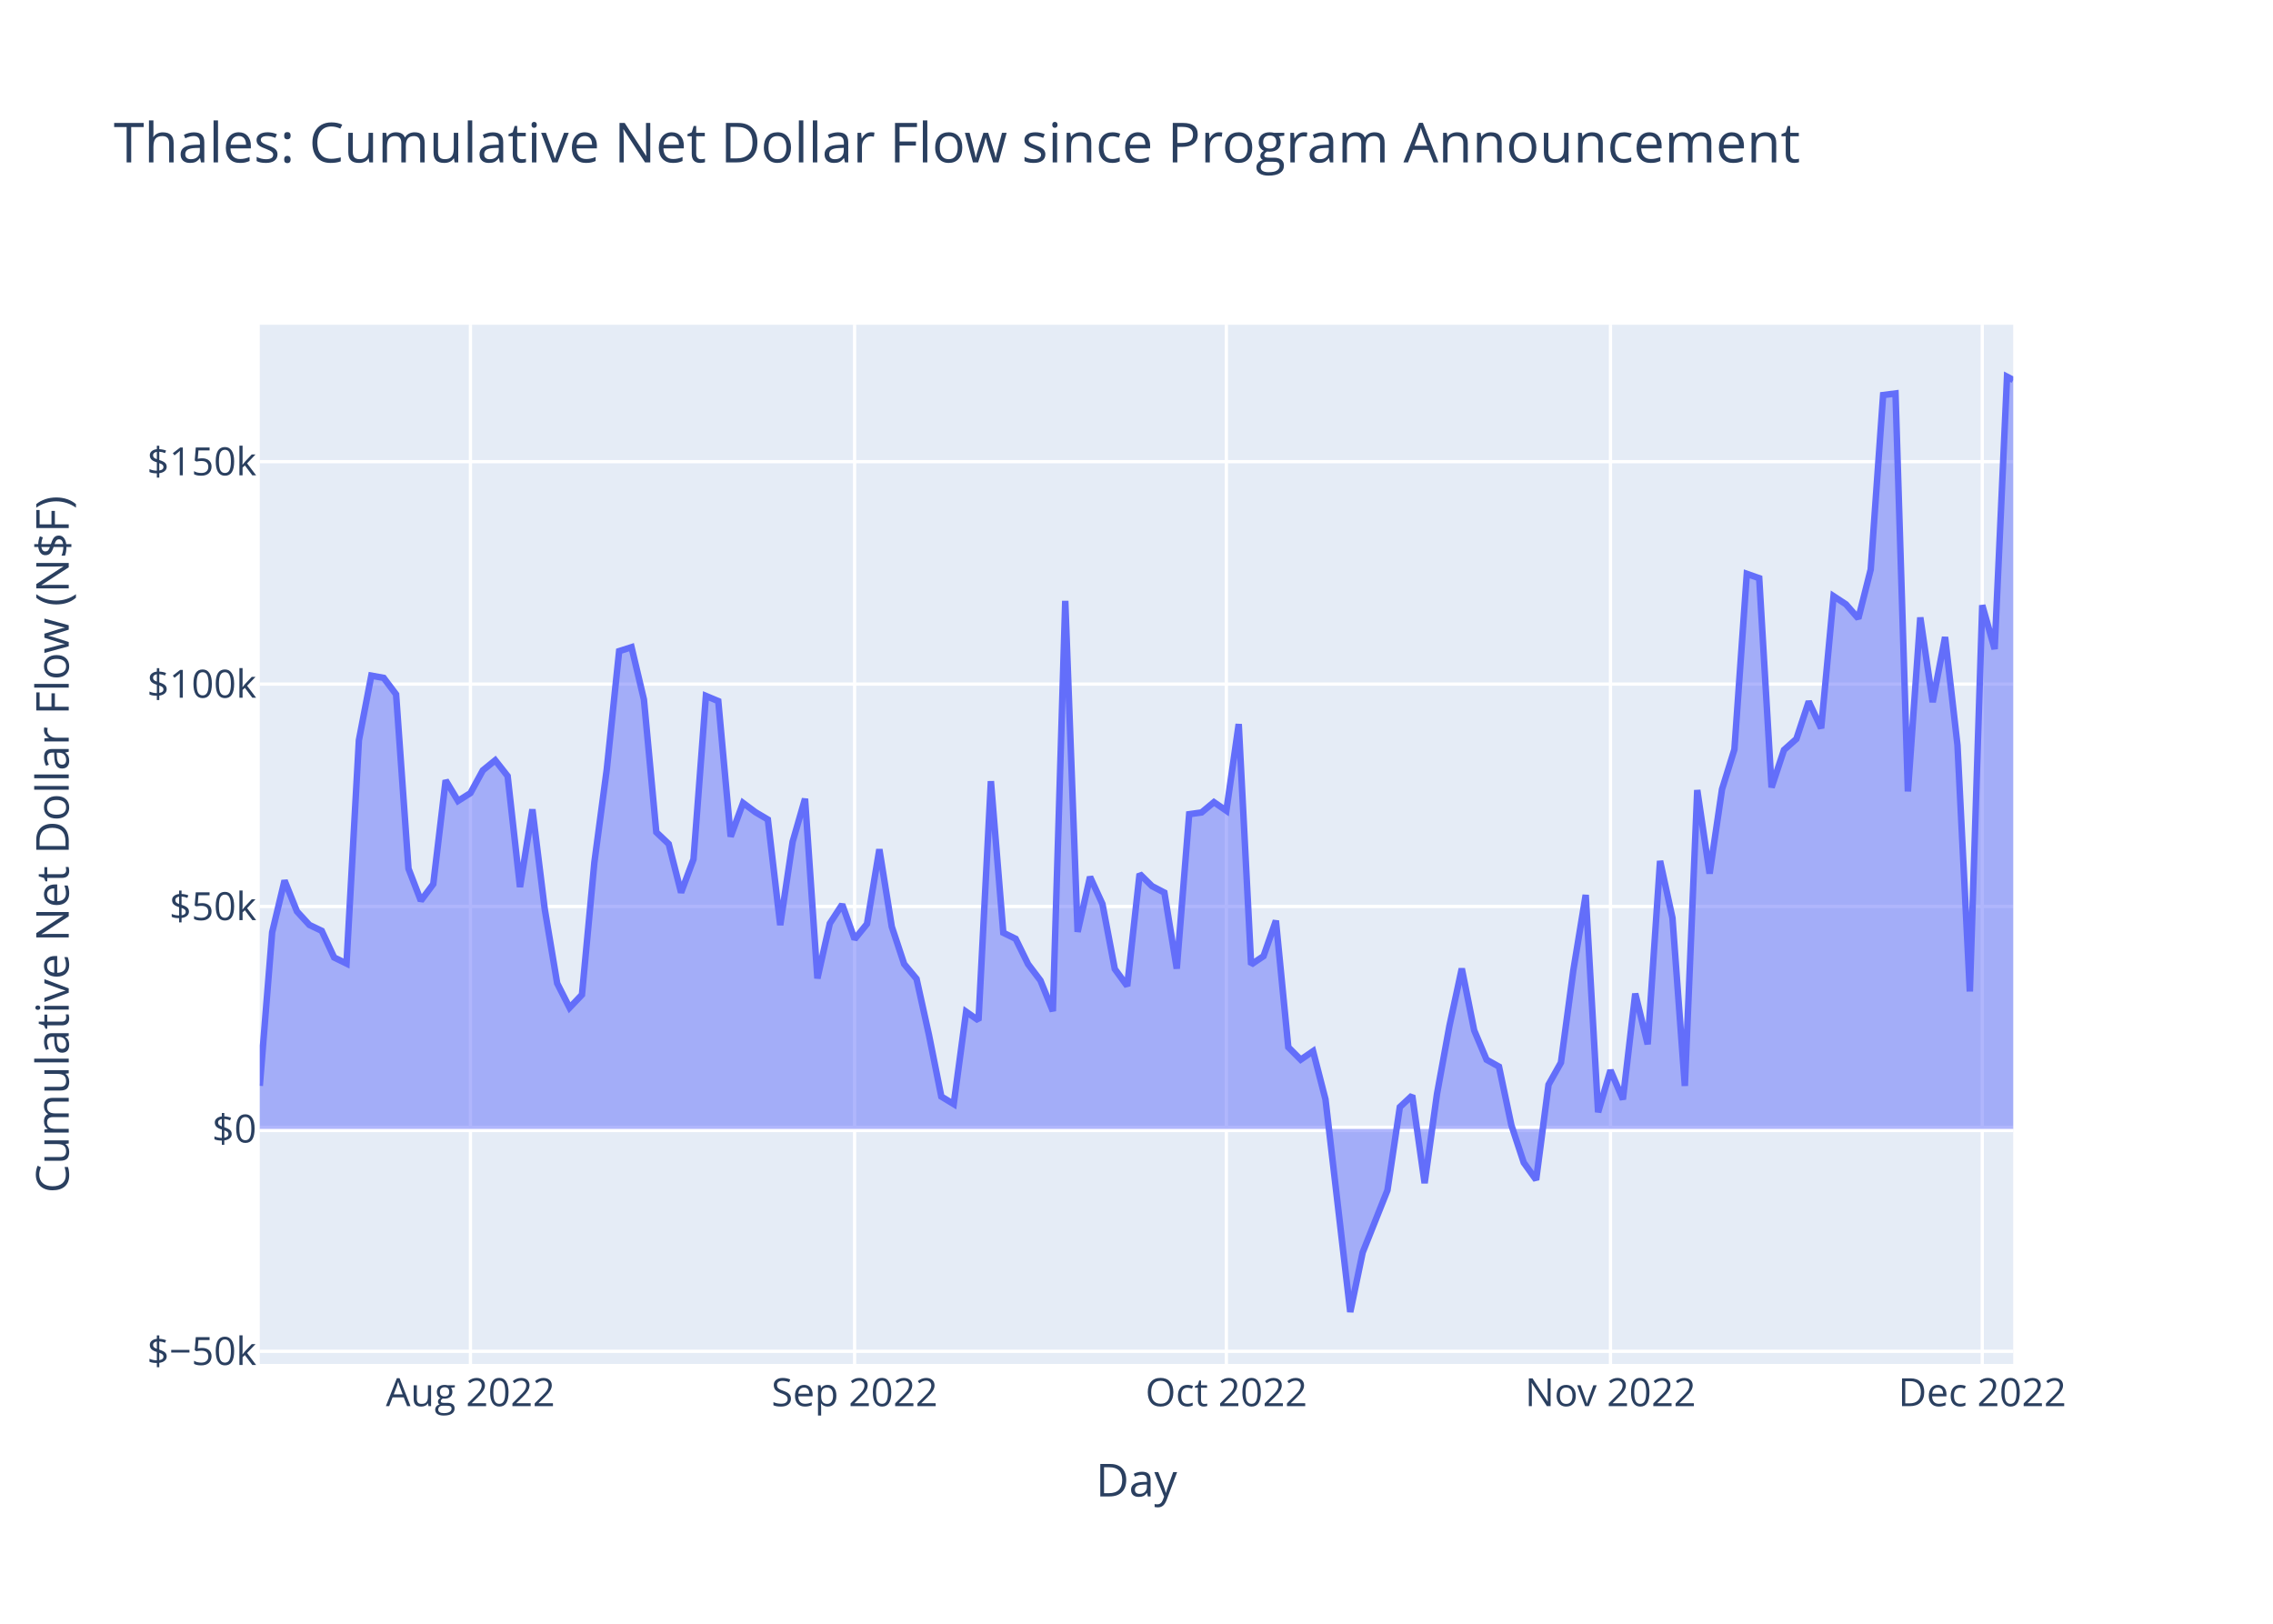
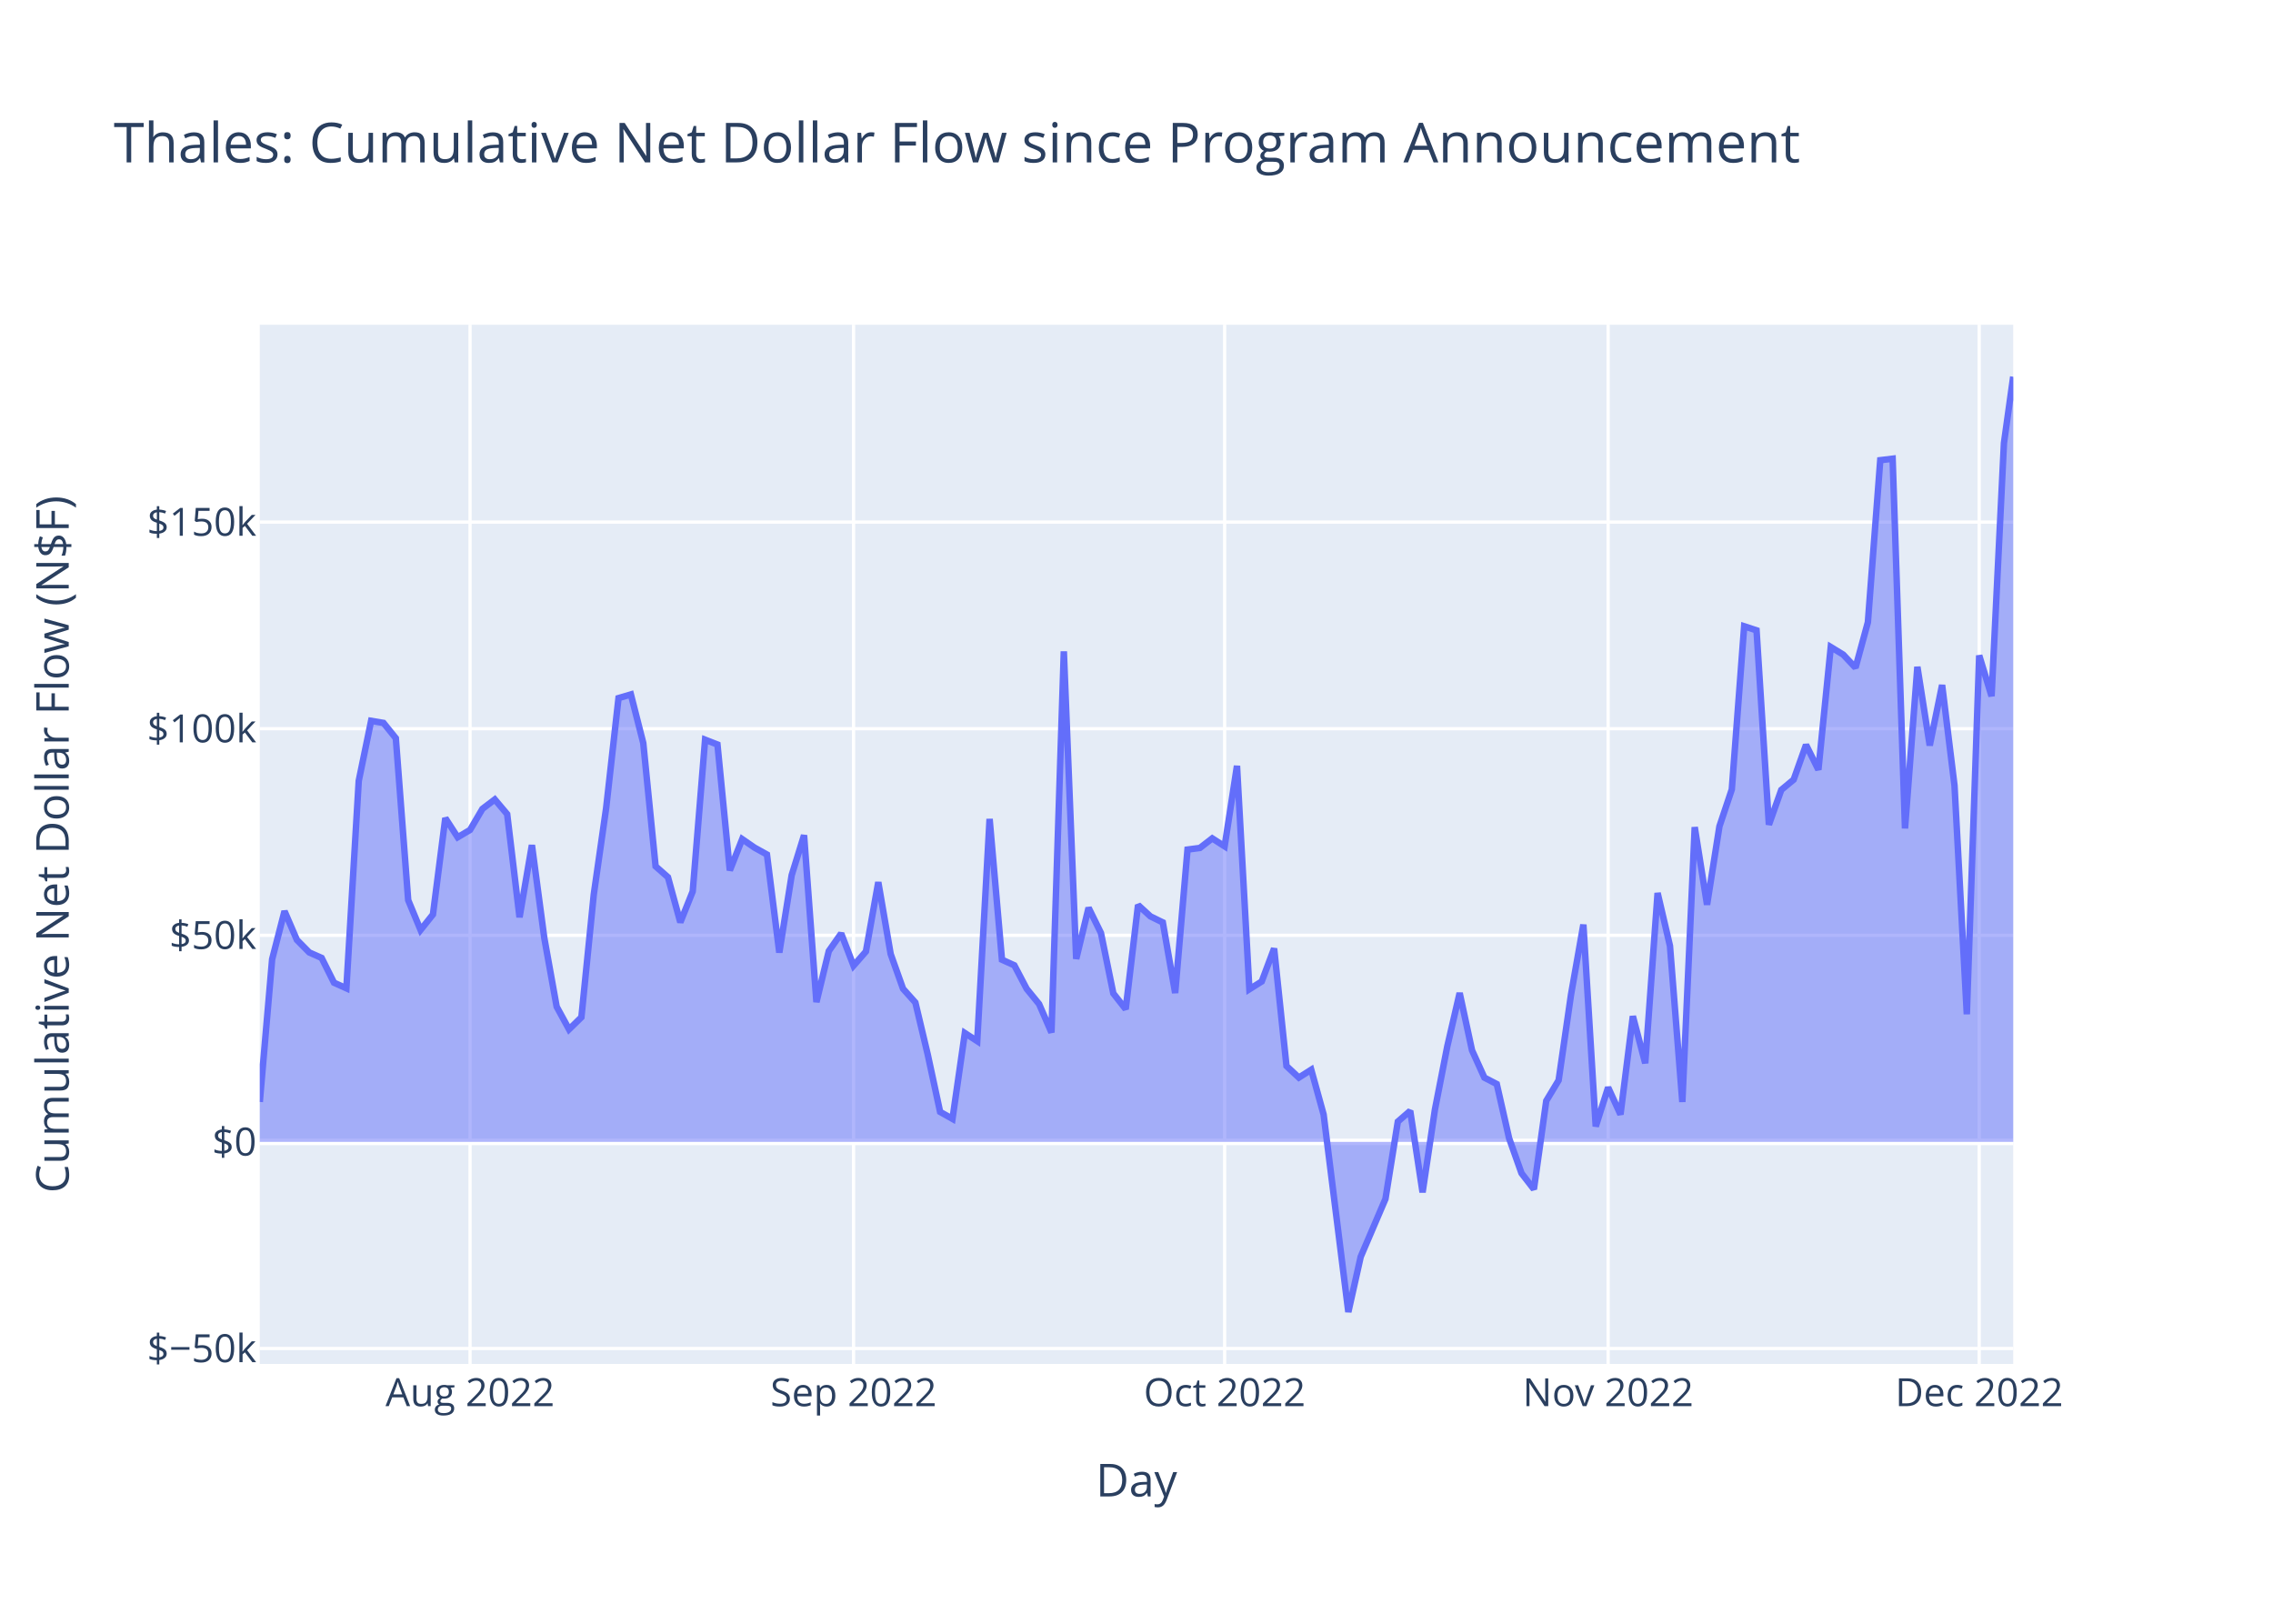
<svg xmlns="http://www.w3.org/2000/svg" class="main-svg" width="700" height="500" style="" viewBox="0 0 700 500">
  <rect x="0" y="0" width="700" height="500" style="fill: rgb(255, 255, 255); fill-opacity: 1;" />
-   <defs id="defs-4a2232">
+   <defs id="defs-ee51c4">
    <g class="clips">
-       <clipPath id="clip4a2232xyplot" class="plotclip">
+       <clipPath id="clipee51c4xyplot" class="plotclip">
        <rect width="540" height="320" />
      </clipPath>
-       <clipPath class="axesclip" id="clip4a2232x">
+       <clipPath class="axesclip" id="clipee51c4x">
        <rect x="80" y="0" width="540" height="500" />
      </clipPath>
-       <clipPath class="axesclip" id="clip4a2232y">
+       <clipPath class="axesclip" id="clipee51c4y">
        <rect x="0" y="100" width="700" height="320" />
      </clipPath>
-       <clipPath class="axesclip" id="clip4a2232xy">
+       <clipPath class="axesclip" id="clipee51c4xy">
        <rect x="80" y="100" width="540" height="320" />
      </clipPath>
    </g>
    <g class="gradients" />
    <g class="patterns" />
  </defs>
  <g class="bglayer">
    <rect class="bg" x="80" y="100" width="540" height="320" style="fill: rgb(229, 236, 246); fill-opacity: 1; stroke-width: 0;" />
  </g>
  <g class="layer-below">
    <g class="imagelayer" />
    <g class="shapelayer" />
  </g>
  <g class="cartesianlayer">
    <g class="subplot xy">
      <g class="layer-subplot">
        <g class="shapelayer" />
        <g class="imagelayer" />
      </g>
      <g class="minor-gridlayer">
        <g class="x" />
        <g class="y" />
      </g>
      <g class="gridlayer">
        <g class="x">
-           <path class="xgrid crisp" transform="translate(144.88,0)" d="M0,100v320" style="stroke: rgb(255, 255, 255); stroke-opacity: 1; stroke-width: 1px;" />
-           <path class="xgrid crisp" transform="translate(263.18,0)" d="M0,100v320" style="stroke: rgb(255, 255, 255); stroke-opacity: 1; stroke-width: 1px;" />
-           <path class="xgrid crisp" transform="translate(377.67,0)" d="M0,100v320" style="stroke: rgb(255, 255, 255); stroke-opacity: 1; stroke-width: 1px;" />
-           <path class="xgrid crisp" transform="translate(495.97,0)" d="M0,100v320" style="stroke: rgb(255, 255, 255); stroke-opacity: 1; stroke-width: 1px;" />
-           <path class="xgrid crisp" transform="translate(610.46,0)" d="M0,100v320" style="stroke: rgb(255, 255, 255); stroke-opacity: 1; stroke-width: 1px;" />
+           <path class="xgrid crisp" transform="translate(144.76,0)" d="M0,100v320" style="stroke: rgb(255, 255, 255); stroke-opacity: 1; stroke-width: 1px;" />
+           <path class="xgrid crisp" transform="translate(262.86,0)" d="M0,100v320" style="stroke: rgb(255, 255, 255); stroke-opacity: 1; stroke-width: 1px;" />
+           <path class="xgrid crisp" transform="translate(377.14,0)" d="M0,100v320" style="stroke: rgb(255, 255, 255); stroke-opacity: 1; stroke-width: 1px;" />
+           <path class="xgrid crisp" transform="translate(495.24,0)" d="M0,100v320" style="stroke: rgb(255, 255, 255); stroke-opacity: 1; stroke-width: 1px;" />
+           <path class="xgrid crisp" transform="translate(609.52,0)" d="M0,100v320" style="stroke: rgb(255, 255, 255); stroke-opacity: 1; stroke-width: 1px;" />
        </g>
        <g class="y">
-           <path class="ygrid crisp" transform="translate(0,416.11)" d="M80,0h540" style="stroke: rgb(255, 255, 255); stroke-opacity: 1; stroke-width: 1px;" />
-           <path class="ygrid crisp" transform="translate(0,279.13)" d="M80,0h540" style="stroke: rgb(255, 255, 255); stroke-opacity: 1; stroke-width: 1px;" />
-           <path class="ygrid crisp" transform="translate(0,210.65)" d="M80,0h540" style="stroke: rgb(255, 255, 255); stroke-opacity: 1; stroke-width: 1px;" />
-           <path class="ygrid crisp" transform="translate(0,142.16)" d="M80,0h540" style="stroke: rgb(255, 255, 255); stroke-opacity: 1; stroke-width: 1px;" />
+           <path class="ygrid crisp" transform="translate(0,415.25)" d="M80,0h540" style="stroke: rgb(255, 255, 255); stroke-opacity: 1; stroke-width: 1px;" />
+           <path class="ygrid crisp" transform="translate(0,288.01)" d="M80,0h540" style="stroke: rgb(255, 255, 255); stroke-opacity: 1; stroke-width: 1px;" />
+           <path class="ygrid crisp" transform="translate(0,224.39)" d="M80,0h540" style="stroke: rgb(255, 255, 255); stroke-opacity: 1; stroke-width: 1px;" />
+           <path class="ygrid crisp" transform="translate(0,160.77)" d="M80,0h540" style="stroke: rgb(255, 255, 255); stroke-opacity: 1; stroke-width: 1px;" />
        </g>
      </g>
      <g class="zerolinelayer">
-         <path class="yzl zl crisp" transform="translate(0,347.62)" d="M80,0h540" style="stroke: rgb(255, 255, 255); stroke-opacity: 1; stroke-width: 2px;" />
+         <path class="yzl zl crisp" transform="translate(0,351.63)" d="M80,0h540" style="stroke: rgb(255, 255, 255); stroke-opacity: 1; stroke-width: 2px;" />
      </g>
      <path class="xlines-below" />
      <path class="ylines-below" />
      <g class="overlines-below" />
      <g class="xaxislayer-below" />
      <g class="yaxislayer-below" />
      <g class="overaxes-below" />
-       <g class="plot" transform="translate(80,100)" clip-path="url(#clip4a2232xyplot)">
+       <g class="plot" transform="translate(80,100)" clip-path="url(#clipee51c4xyplot)">
        <g class="scatterlayer mlayer">
-           <g class="trace scatter trace77fd2a" style="stroke-miterlimit: 2;">
+           <g class="trace scatter traced15ac7" style="stroke-miterlimit: 2;">
            <g class="fills">
              <g>
-                 <path class="js-fill" d="M540,247.62L0,247.62L0,234.36L3.82,187.07L7.63,171.14L11.45,180.65L15.27,184.81L19.08,186.63L22.9,194.84L26.71,196.7L30.53,127.93L34.35,108.05L38.16,108.74L41.98,113.81L45.8,167.48L49.61,177.36L53.43,172.23L57.24,140.29L61.06,146.63L64.88,144.21L68.69,137.22L72.51,134.11L76.33,138.97L80.14,173.15L83.96,149.23L87.77,180.02L91.59,202.79L95.41,210.31L99.22,206.3L103.04,165.59L106.86,136.96L110.67,100.51L114.49,99.29L118.3,115.4L122.12,156.26L125.94,159.88L129.75,174.84L133.57,164.59L137.39,114.29L141.2,115.89L145.02,157.62L148.83,147.25L152.65,150.09L156.47,152.35L160.28,184.87L164.1,159.2L167.92,145.96L171.73,201.28L175.55,184.36L179.36,178.52L183.18,189.2L187,184.5L190.81,161.53L194.63,185.33L198.45,196.85L202.26,201.42L206.08,218.67L209.89,237.66L213.71,239.98L217.53,211.54L221.34,214.21L225.16,140.55L228.98,187.22L232.79,189.09L236.61,196.89L240.42,201.92L244.24,211.36L248.06,85.02L251.87,186.95L255.69,170.02L259.51,178.36L263.32,198.39L267.14,203.62L270.95,169.09L274.77,172.86L278.59,174.86L282.4,198.27L286.22,150.72L290.04,150.18L293.85,147.01L297.67,149.64L301.48,122.96L305.3,197.01L309.12,194.43L312.93,183.5L316.75,222.47L320.57,226.3L324.38,223.69L328.2,238.53L335.83,304L339.65,285.68L347.28,266.52L351.1,240.89L354.91,237.34L358.73,264.33L362.54,236.87L366.36,215.96L370.18,198.26L373.99,217.27L377.81,226.32L381.63,228.45L385.44,246.45L389.26,258.01L393.07,263.31L396.89,234L400.71,227.21L404.52,198.84L408.34,175.58L412.16,242.49L415.97,229.57L419.79,238.53L423.6,205.96L427.42,221.56L431.24,165.11L435.05,182.64L438.87,234.39L442.69,143.28L446.5,169.01L450.32,143.04L454.13,130.78L457.95,76.7L461.77,78.04L465.58,142.47L469.4,130.93L473.22,127.53L477.03,116L480.85,124.25L484.66,83.58L488.48,86.08L492.3,90.44L496.11,75.35L499.93,21.65L503.75,21.16L507.56,143.71L511.38,90.13L515.19,116.21L519.01,96.17L522.83,129.45L526.64,205.31L530.46,86.37L534.28,99.87L538.09,16L540,17" style="fill: rgb(99, 110, 250); fill-opacity: 0.5; stroke-width: 0;" />
+                 <path class="js-fill" d="M540,251.63L0,251.63L0,239.31L3.81,195.38L7.62,180.58L11.43,189.42L15.24,193.28L19.05,194.97L22.86,202.6L26.67,204.32L30.48,140.44L34.29,121.97L38.1,122.61L41.9,127.32L45.71,177.18L49.52,186.36L53.33,181.59L57.14,151.92L60.95,157.81L64.76,155.56L68.57,149.07L72.38,146.18L76.19,150.7L80,182.45L83.81,160.23L87.62,188.83L91.43,209.98L95.24,216.97L99.05,213.24L102.86,175.43L106.67,148.83L110.48,114.97L114.29,113.84L118.1,128.8L121.9,166.76L125.71,170.12L129.52,184.01L133.33,174.49L137.14,127.77L140.95,129.26L144.76,168.02L148.57,158.39L152.38,161.02L156.19,163.13L160,193.33L163.81,169.49L167.62,157.19L171.43,208.58L175.24,192.86L179.05,187.44L182.86,197.36L186.67,192.99L190.48,171.65L194.29,193.76L198.1,204.46L201.9,208.71L205.71,224.73L209.52,242.38L213.33,244.53L217.14,218.11L220.95,220.59L224.76,152.17L228.57,195.52L232.38,197.25L236.19,204.5L240,209.17L243.81,217.94L247.62,100.57L251.43,195.27L255.24,179.54L259.05,187.29L262.86,205.89L266.67,210.75L270.48,178.68L274.29,182.18L278.1,184.04L281.91,205.78L285.71,161.61L289.52,161.11L293.33,158.16L297.14,160.61L300.95,135.82L304.76,204.62L308.57,202.22L312.38,192.06L316.19,228.26L320,231.82L323.81,229.4L327.62,243.18L335.24,304L339.05,286.99L346.67,269.18L350.48,245.38L354.29,242.07L358.1,267.15L361.91,241.64L365.71,222.22L369.52,205.78L373.33,223.43L377.14,231.84L380.95,233.81L384.76,250.54L388.57,261.28L392.38,266.2L396.19,238.98L400,232.66L403.81,206.31L407.62,184.71L411.43,246.86L415.24,234.86L419.05,243.18L422.86,212.92L426.67,227.41L430.48,174.98L434.29,191.27L438.1,239.33L441.91,154.7L445.71,178.6L449.52,154.47L453.33,143.09L457.14,92.85L460.95,94.1L464.76,153.95L468.57,143.23L472.38,140.07L476.19,129.36L480,137.02L483.81,99.24L487.62,101.56L491.43,105.61L495.24,91.6L499.05,41.71L502.86,41.25L506.67,155.1L510.48,105.33L514.29,129.55L518.1,110.94L521.91,141.85L525.71,212.32L529.52,101.83L533.33,114.37L537.14,36.46L540,16" style="fill: rgb(99, 110, 250); fill-opacity: 0.5; stroke-width: 0;" />
              </g>
            </g>
            <g class="errorbars" />
            <g class="lines">
-               <path class="js-line" d="M0,234.36L3.82,187.07L7.63,171.14L11.45,180.65L15.27,184.81L19.08,186.63L22.9,194.84L26.71,196.7L30.53,127.93L34.35,108.05L38.16,108.74L41.98,113.81L45.8,167.48L49.61,177.36L53.43,172.23L57.24,140.29L61.06,146.63L64.88,144.21L68.69,137.22L72.51,134.11L76.33,138.97L80.14,173.15L83.96,149.23L87.77,180.02L91.59,202.79L95.41,210.31L99.22,206.3L103.04,165.59L106.86,136.96L110.67,100.51L114.49,99.29L118.3,115.4L122.12,156.26L125.94,159.88L129.75,174.84L133.57,164.59L137.39,114.29L141.2,115.89L145.02,157.62L148.83,147.25L152.65,150.09L156.47,152.35L160.28,184.87L164.1,159.2L167.92,145.96L171.73,201.28L175.55,184.36L179.36,178.52L183.18,189.2L187,184.5L190.81,161.53L194.63,185.33L198.45,196.85L202.26,201.42L206.08,218.67L209.89,237.66L213.71,239.98L217.53,211.54L221.34,214.21L225.16,140.55L228.98,187.22L232.79,189.09L236.61,196.89L240.42,201.92L244.24,211.36L248.06,85.02L251.87,186.95L255.69,170.02L259.51,178.36L263.32,198.39L267.14,203.62L270.95,169.09L274.77,172.86L278.59,174.86L282.4,198.27L286.22,150.72L290.04,150.18L293.85,147.01L297.67,149.64L301.48,122.96L305.3,197.01L309.12,194.43L312.93,183.5L316.75,222.47L320.57,226.3L324.38,223.69L328.2,238.53L335.83,304L339.65,285.68L347.28,266.52L351.1,240.89L354.91,237.34L358.73,264.33L362.54,236.87L366.36,215.96L370.18,198.26L373.99,217.27L377.81,226.32L381.63,228.45L385.44,246.45L389.26,258.01L393.07,263.31L396.89,234L400.71,227.21L404.52,198.84L408.34,175.58L412.16,242.49L415.97,229.57L419.79,238.53L423.6,205.96L427.42,221.56L431.24,165.11L435.05,182.64L438.87,234.39L442.69,143.28L446.5,169.01L450.32,143.04L454.13,130.78L457.95,76.7L461.77,78.04L465.58,142.47L469.4,130.93L473.22,127.53L477.03,116L480.85,124.25L484.66,83.58L488.48,86.08L492.3,90.44L496.11,75.35L499.93,21.65L503.75,21.16L507.56,143.71L511.38,90.13L515.19,116.21L519.01,96.17L522.83,129.45L526.64,205.31L530.46,86.37L534.28,99.87L538.09,16L540,17" style="vector-effect: non-scaling-stroke; fill: none; stroke: rgb(99, 110, 250); stroke-opacity: 1; stroke-width: 2px; opacity: 1;" />
+               <path class="js-line" d="M0,239.31L3.81,195.38L7.62,180.58L11.43,189.42L15.24,193.28L19.05,194.97L22.86,202.6L26.67,204.32L30.48,140.44L34.29,121.97L38.1,122.61L41.9,127.32L45.71,177.18L49.52,186.36L53.33,181.59L57.14,151.92L60.95,157.81L64.76,155.56L68.57,149.07L72.38,146.18L76.19,150.7L80,182.45L83.81,160.23L87.62,188.83L91.43,209.98L95.24,216.97L99.05,213.24L102.86,175.43L106.67,148.83L110.48,114.97L114.29,113.84L118.1,128.8L121.9,166.76L125.71,170.12L129.52,184.01L133.33,174.49L137.14,127.77L140.95,129.26L144.76,168.02L148.57,158.39L152.38,161.02L156.19,163.13L160,193.33L163.81,169.49L167.62,157.19L171.43,208.58L175.24,192.86L179.05,187.44L182.86,197.36L186.67,192.99L190.48,171.65L194.29,193.76L198.1,204.46L201.9,208.71L205.71,224.73L209.52,242.38L213.33,244.53L217.14,218.11L220.95,220.59L224.76,152.17L228.57,195.52L232.38,197.25L236.19,204.5L240,209.17L243.81,217.94L247.62,100.57L251.43,195.27L255.24,179.54L259.05,187.29L262.86,205.89L266.67,210.75L270.48,178.68L274.29,182.18L278.1,184.04L281.91,205.78L285.71,161.61L289.52,161.11L293.33,158.16L297.14,160.61L300.95,135.82L304.76,204.62L308.57,202.22L312.38,192.06L316.19,228.26L320,231.82L323.81,229.4L327.62,243.18L335.24,304L339.05,286.99L346.67,269.18L350.48,245.38L354.29,242.07L358.1,267.15L361.91,241.64L365.71,222.22L369.52,205.78L373.33,223.43L377.14,231.84L380.95,233.81L384.76,250.54L388.57,261.28L392.38,266.2L396.19,238.98L400,232.66L403.81,206.31L407.62,184.71L411.43,246.86L415.24,234.86L419.05,243.18L422.86,212.92L426.67,227.41L430.48,174.98L434.29,191.27L438.1,239.33L441.91,154.7L445.71,178.6L449.52,154.47L453.33,143.09L457.14,92.85L460.95,94.1L464.76,153.95L468.57,143.23L472.38,140.07L476.19,129.36L480,137.02L483.81,99.24L487.62,101.56L491.43,105.61L495.24,91.6L499.05,41.71L502.86,41.25L506.67,155.1L510.48,105.33L514.29,129.55L518.1,110.94L521.91,141.85L525.71,212.32L529.52,101.83L533.33,114.37L537.14,36.46L540,16" style="vector-effect: non-scaling-stroke; fill: none; stroke: rgb(99, 110, 250); stroke-opacity: 1; stroke-width: 2px; opacity: 1;" />
            </g>
            <g class="points" />
            <g class="text" />
          </g>
        </g>
      </g>
      <g class="overplot" />
      <path class="xlines-above crisp" d="M0,0" style="fill: none;" />
      <path class="ylines-above crisp" d="M0,0" style="fill: none;" />
      <g class="overlines-above" />
      <g class="xaxislayer-above">
        <g class="xtick">
-           <text text-anchor="middle" x="0" y="433" transform="translate(144.88,0)" style="font-family: 'Open Sans', verdana, arial, sans-serif; font-size: 12px; fill: rgb(42, 63, 95); fill-opacity: 1; white-space: pre; opacity: 1;">Aug 2022</text>
+           <text text-anchor="middle" x="0" y="433" transform="translate(144.76,0)" style="font-family: 'Open Sans', verdana, arial, sans-serif; font-size: 12px; fill: rgb(42, 63, 95); fill-opacity: 1; white-space: pre; opacity: 1;">Aug 2022</text>
        </g>
        <g class="xtick">
-           <text text-anchor="middle" x="0" y="433" style="font-family: 'Open Sans', verdana, arial, sans-serif; font-size: 12px; fill: rgb(42, 63, 95); fill-opacity: 1; white-space: pre; opacity: 1;" transform="translate(263.18,0)">Sep 2022</text>
+           <text text-anchor="middle" x="0" y="433" style="font-family: 'Open Sans', verdana, arial, sans-serif; font-size: 12px; fill: rgb(42, 63, 95); fill-opacity: 1; white-space: pre; opacity: 1;" transform="translate(262.86,0)">Sep 2022</text>
        </g>
        <g class="xtick">
-           <text text-anchor="middle" x="0" y="433" style="font-family: 'Open Sans', verdana, arial, sans-serif; font-size: 12px; fill: rgb(42, 63, 95); fill-opacity: 1; white-space: pre; opacity: 1;" transform="translate(377.67,0)">Oct 2022</text>
+           <text text-anchor="middle" x="0" y="433" style="font-family: 'Open Sans', verdana, arial, sans-serif; font-size: 12px; fill: rgb(42, 63, 95); fill-opacity: 1; white-space: pre; opacity: 1;" transform="translate(377.14,0)">Oct 2022</text>
        </g>
        <g class="xtick">
-           <text text-anchor="middle" x="0" y="433" style="font-family: 'Open Sans', verdana, arial, sans-serif; font-size: 12px; fill: rgb(42, 63, 95); fill-opacity: 1; white-space: pre; opacity: 1;" transform="translate(495.97,0)">Nov 2022</text>
+           <text text-anchor="middle" x="0" y="433" style="font-family: 'Open Sans', verdana, arial, sans-serif; font-size: 12px; fill: rgb(42, 63, 95); fill-opacity: 1; white-space: pre; opacity: 1;" transform="translate(495.24,0)">Nov 2022</text>
        </g>
        <g class="xtick">
-           <text text-anchor="middle" x="0" y="433" style="font-family: 'Open Sans', verdana, arial, sans-serif; font-size: 12px; fill: rgb(42, 63, 95); fill-opacity: 1; white-space: pre; opacity: 1;" transform="translate(610.46,0)">Dec 2022</text>
+           <text text-anchor="middle" x="0" y="433" style="font-family: 'Open Sans', verdana, arial, sans-serif; font-size: 12px; fill: rgb(42, 63, 95); fill-opacity: 1; white-space: pre; opacity: 1;" transform="translate(609.52,0)">Dec 2022</text>
        </g>
      </g>
      <g class="yaxislayer-above">
        <g class="ytick">
-           <text text-anchor="end" x="79" y="4.2" transform="translate(0,416.11)" style="font-family: 'Open Sans', verdana, arial, sans-serif; font-size: 12px; fill: rgb(42, 63, 95); fill-opacity: 1; white-space: pre; opacity: 1;">$−50k</text>
+           <text text-anchor="end" x="79" y="4.2" transform="translate(0,415.25)" style="font-family: 'Open Sans', verdana, arial, sans-serif; font-size: 12px; fill: rgb(42, 63, 95); fill-opacity: 1; white-space: pre; opacity: 1;">$−50k</text>
        </g>
        <g class="ytick">
-           <text text-anchor="end" x="79" y="4.2" style="font-family: 'Open Sans', verdana, arial, sans-serif; font-size: 12px; fill: rgb(42, 63, 95); fill-opacity: 1; white-space: pre; opacity: 1;" transform="translate(0,347.62)">$0</text>
+           <text text-anchor="end" x="79" y="4.2" style="font-family: 'Open Sans', verdana, arial, sans-serif; font-size: 12px; fill: rgb(42, 63, 95); fill-opacity: 1; white-space: pre; opacity: 1;" transform="translate(0,351.63)">$0</text>
        </g>
        <g class="ytick">
-           <text text-anchor="end" x="79" y="4.2" style="font-family: 'Open Sans', verdana, arial, sans-serif; font-size: 12px; fill: rgb(42, 63, 95); fill-opacity: 1; white-space: pre; opacity: 1;" transform="translate(0,279.13)">$50k</text>
+           <text text-anchor="end" x="79" y="4.2" style="font-family: 'Open Sans', verdana, arial, sans-serif; font-size: 12px; fill: rgb(42, 63, 95); fill-opacity: 1; white-space: pre; opacity: 1;" transform="translate(0,288.01)">$50k</text>
        </g>
        <g class="ytick">
-           <text text-anchor="end" x="79" y="4.2" style="font-family: 'Open Sans', verdana, arial, sans-serif; font-size: 12px; fill: rgb(42, 63, 95); fill-opacity: 1; white-space: pre; opacity: 1;" transform="translate(0,210.65)">$100k</text>
+           <text text-anchor="end" x="79" y="4.2" style="font-family: 'Open Sans', verdana, arial, sans-serif; font-size: 12px; fill: rgb(42, 63, 95); fill-opacity: 1; white-space: pre; opacity: 1;" transform="translate(0,224.39)">$100k</text>
        </g>
        <g class="ytick">
-           <text text-anchor="end" x="79" y="4.2" style="font-family: 'Open Sans', verdana, arial, sans-serif; font-size: 12px; fill: rgb(42, 63, 95); fill-opacity: 1; white-space: pre; opacity: 1;" transform="translate(0,142.16)">$150k</text>
+           <text text-anchor="end" x="79" y="4.2" style="font-family: 'Open Sans', verdana, arial, sans-serif; font-size: 12px; fill: rgb(42, 63, 95); fill-opacity: 1; white-space: pre; opacity: 1;" transform="translate(0,160.77)">$150k</text>
        </g>
      </g>
      <g class="overaxes-above" />
    </g>
  </g>
  <g class="polarlayer" />
  <g class="smithlayer" />
  <g class="ternarylayer" />
  <g class="geolayer" />
  <g class="funnelarealayer" />
  <g class="pielayer" />
  <g class="iciclelayer" />
  <g class="treemaplayer" />
  <g class="sunburstlayer" />
  <g class="glimages" />
-   <defs id="topdefs-4a2232">
+   <defs id="topdefs-ee51c4">
    <g class="clips" />
  </defs>
  <g class="layer-above">
    <g class="imagelayer" />
    <g class="shapelayer" />
  </g>
  <g class="infolayer">
    <g class="g-gtitle">
      <text class="gtitle" x="35" y="50" text-anchor="start" dy="0em" style="font-family: 'Open Sans', verdana, arial, sans-serif; font-size: 17px; fill: rgb(42, 63, 95); opacity: 1; font-weight: normal; white-space: pre;">Thales: Cumulative Net Dollar Flow since Program Announcement</text>
    </g>
    <g class="g-xtitle">
      <text class="xtitle" x="350" y="460.8" text-anchor="middle" style="font-family: 'Open Sans', verdana, arial, sans-serif; font-size: 14px; fill: rgb(42, 63, 95); opacity: 1; font-weight: normal; white-space: pre;">Day</text>
    </g>
    <g class="g-ytitle">
      <text class="ytitle" transform="rotate(-90,21.16875,260)" x="21.169" y="260" text-anchor="middle" style="font-family: 'Open Sans', verdana, arial, sans-serif; font-size: 14px; fill: rgb(42, 63, 95); opacity: 1; font-weight: normal; white-space: pre;">Cumulative Net Dollar Flow (N$F)</text>
    </g>
  </g>
</svg>
